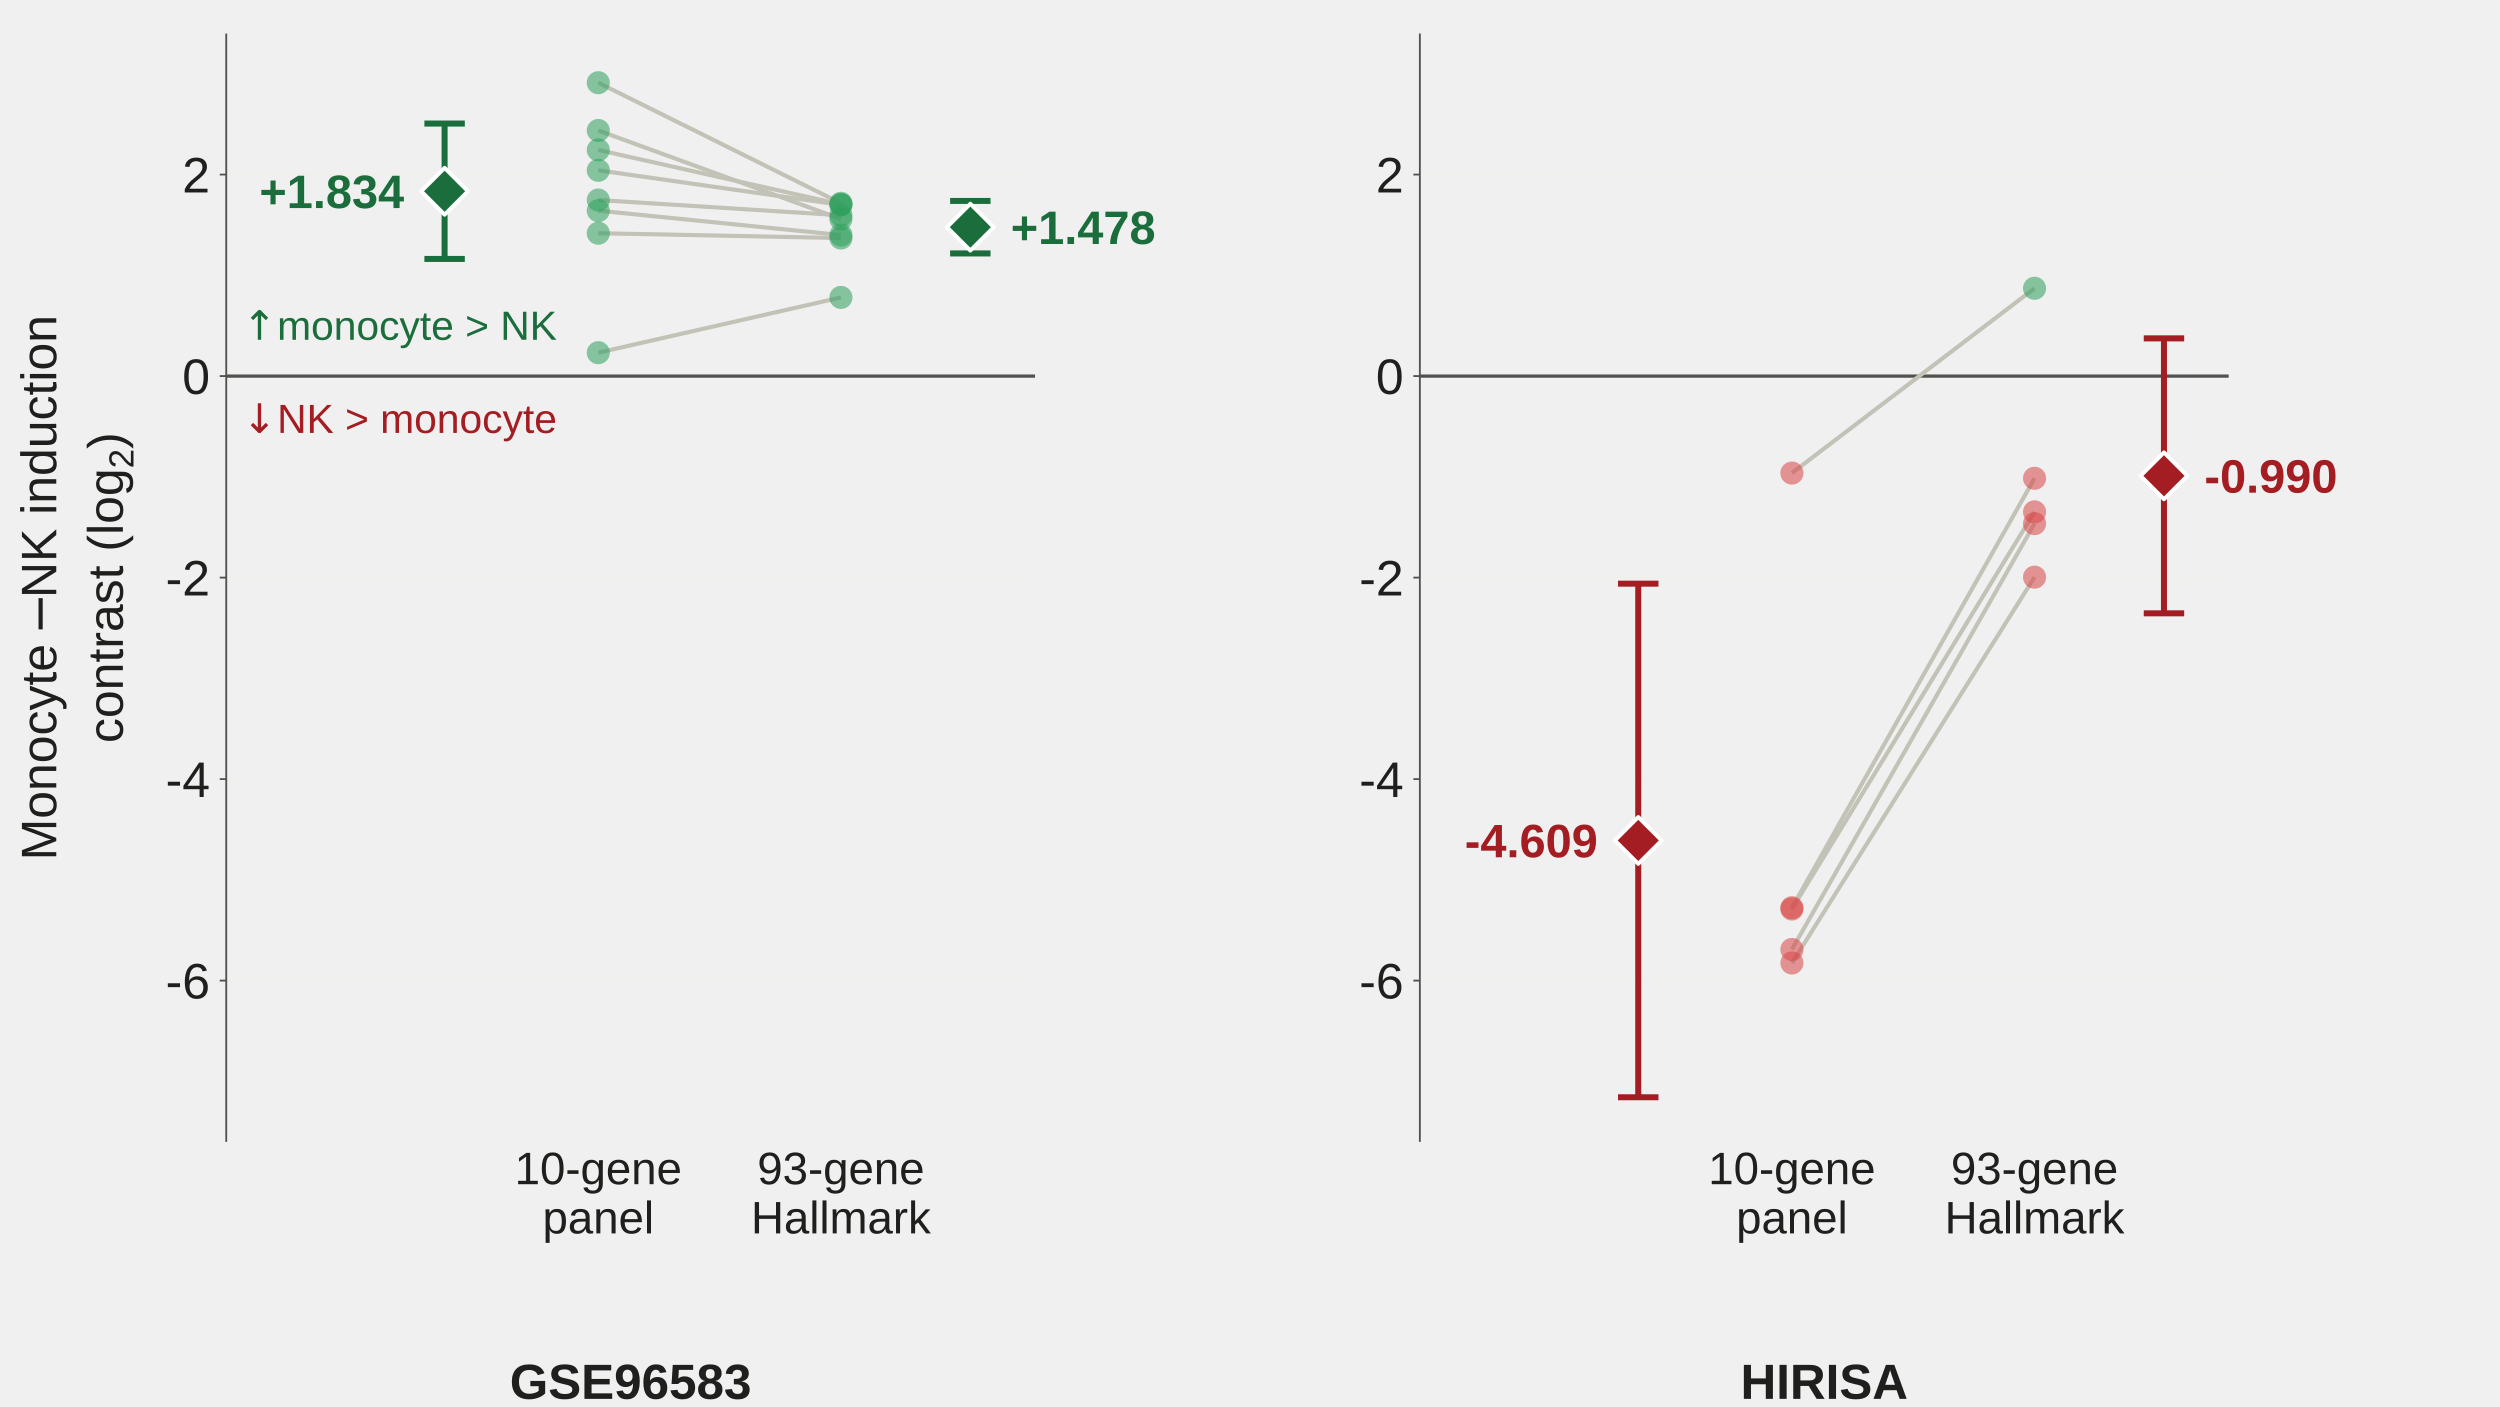
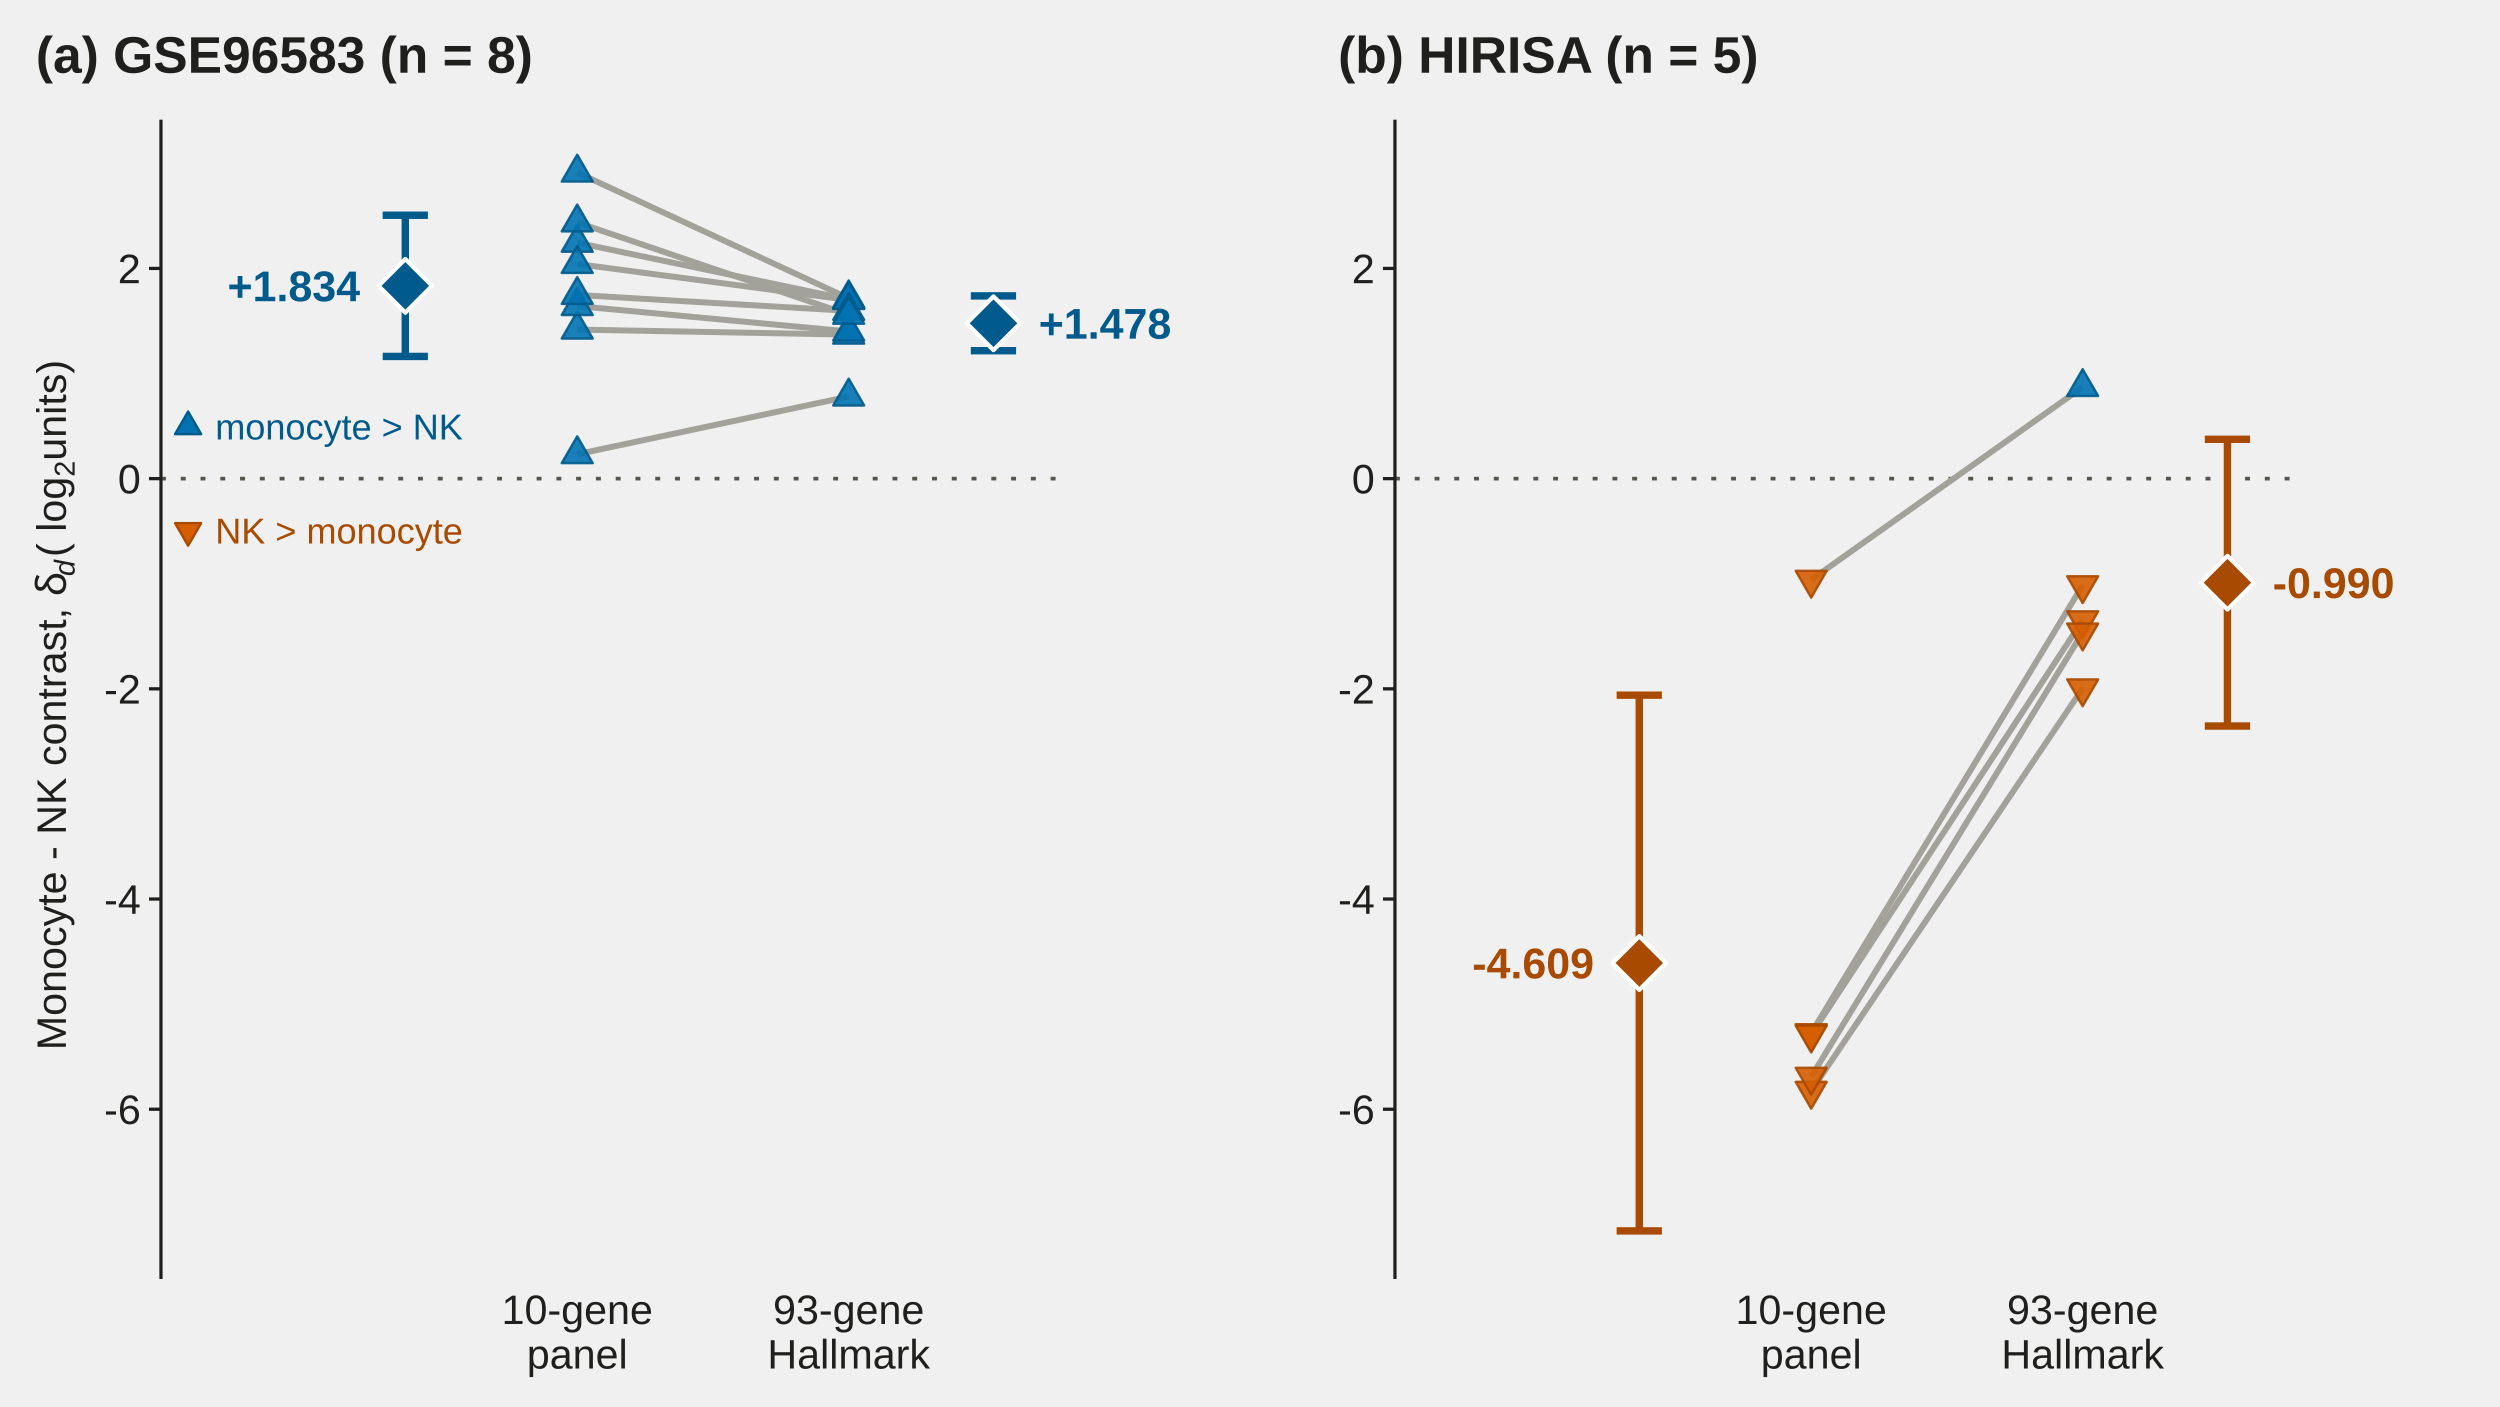
<svg xmlns="http://www.w3.org/2000/svg" width="1152.00pt" height="648.00pt" viewBox="0 0 1152.00 648.00">
  <g class="svglite">
    <defs>
      <style type="text/css">
    .svglite line, .svglite polyline, .svglite polygon, .svglite path, .svglite rect, .svglite circle {
      fill: none;
      stroke: #000000;
      stroke-linecap: round;
      stroke-linejoin: round;
      stroke-miterlimit: 10.00;
    }
    .svglite text {
      white-space: pre;
    }
    .svglite g.glyphgroup path {
      fill: inherit;
      stroke: none;
    }
  </style>
    </defs>
    <rect width="100%" height="100%" style="stroke: none; fill: none;" />
    <defs>
      <clipPath id="cpMC4wMHwxMTUyLjAwfDAuMDB8NjQ4LjAw">
        <rect x="0.00" y="0.00" width="1152.00" height="648.00" />
      </clipPath>
    </defs>
    <g clip-path="url(#cpMC4wMHwxMTUyLjAwfDAuMDB8NjQ4LjAw)">
-       <rect x="0" y="0.00" width="1152.00" height="648.00" style="stroke-width: 1.07; stroke: none;" />
+       <rect x="0.00" y="0.00" width="1152.00" height="648.00" style="stroke-width: 1.07; stroke: none;" />
    </g>
    <defs>
-       <clipPath id="cpNTk2LjQ5fDYyMi4zNnw1LjQ4fDY0Mi41Mg==">
-         <rect x="596.49" y="5.48" width="25.87" height="637.04" />
+       <clipPath id="cpNTc3LjkxfDYwNS41NXw1LjQ4fDY0Mi41Mg==">
+         <rect x="577.91" y="5.48" width="27.64" height="637.04" />
      </clipPath>
    </defs>
-     <g clip-path="url(#cpNTk2LjQ5fDYyMi4zNnw1LjQ4fDY0Mi41Mg==)">
-       <rect x="596.49" y="5.48" width="25.87" height="637.04" style="stroke-width: 1.07; stroke: none;" />
+     <g clip-path="url(#cpNTc3LjkxfDYwNS41NXw1LjQ4fDY0Mi41Mg==)">
+       <rect x="577.91" y="5.48" width="27.64" height="637.04" style="stroke-width: 1.07; stroke: none;" />
    </g>
    <g clip-path="url(#cpMC4wMHwxMTUyLjAwfDAuMDB8NjQ4LjAw)">
</g>
    <defs>
-       <clipPath id="cpMTA0LjI1fDEwMjYuOTd8MTUuNDR8NTI2LjE2">
-         <rect x="104.25" y="15.44" width="922.72" height="510.72" />
+       <clipPath id="cpNzQuMTh8MTA1OS43Nnw1NS44OHw1ODguNjI=">
+         <rect x="74.18" y="55.88" width="985.59" height="532.73" />
      </clipPath>
    </defs>
-     <g clip-path="url(#cpMTA0LjI1fDEwMjYuOTd8MTUuNDR8NTI2LjE2)">
+     <g clip-path="url(#cpNzQuMTh8MTA1OS43Nnw1NS44OHw1ODguNjI=)">
</g>
    <g clip-path="url(#cpMC4wMHwxMTUyLjAwfDAuMDB8NjQ4LjAw)">
</g>
    <defs>
-       <clipPath id="cpNS40OHw1OTYuNDl8NS40OHw2NDIuNTI=">
-         <rect x="5.48" y="5.48" width="591.02" height="637.04" />
+       <clipPath id="cpNS40OHw1NzcuOTF8NS40OHw2NDIuNTI=">
+         <rect x="5.48" y="5.48" width="572.43" height="637.04" />
      </clipPath>
    </defs>
-     <g clip-path="url(#cpNS40OHw1OTYuNDl8NS40OHw2NDIuNTI=)">
-       <rect x="5.48" y="5.48" width="591.02" height="637.04" style="stroke-width: 0.97; stroke: none;" />
+     <g clip-path="url(#cpNS40OHw1NzcuOTF8NS40OHw2NDIuNTI=)">
+       <rect x="5.48" y="5.48" width="572.43" height="637.04" style="stroke-width: 1.84; stroke: none;" />
    </g>
    <g clip-path="url(#cpMC4wMHwxMTUyLjAwfDAuMDB8NjQ4LjAw)">
</g>
    <defs>
-       <clipPath id="cpNjIyLjM2fDExNDYuNTJ8NS40OHw2NDIuNTI=">
-         <rect x="622.36" y="5.48" width="524.16" height="637.04" />
+       <clipPath id="cpNjA1LjU1fDExNDYuNTJ8NS40OHw2NDIuNTI=">
+         <rect x="605.55" y="5.48" width="540.97" height="637.04" />
      </clipPath>
    </defs>
-     <g clip-path="url(#cpNjIyLjM2fDExNDYuNTJ8NS40OHw2NDIuNTI=)">
-       <rect x="622.36" y="5.48" width="524.16" height="637.04" style="stroke-width: 0.97; stroke: none;" />
+     <g clip-path="url(#cpNjA1LjU1fDExNDYuNTJ8NS40OHw2NDIuNTI=)">
+       <rect x="605.55" y="5.48" width="540.97" height="637.04" style="stroke-width: 1.84; stroke: none;" />
    </g>
    <g clip-path="url(#cpMC4wMHwxMTUyLjAwfDAuMDB8NjQ4LjAw)">
-       <rect x="104.25" y="15.44" width="372.70" height="510.72" style="stroke-width: 0.97; stroke: none;" />
-       <polyline points="104.25,451.87 476.94,451.87 " style="stroke-width: 0.53; stroke: #EFEEE9; stroke-linecap: butt;" />
-       <polyline points="104.25,359.01 476.94,359.01 " style="stroke-width: 0.53; stroke: #EFEEE9; stroke-linecap: butt;" />
-       <polyline points="104.25,266.16 476.94,266.16 " style="stroke-width: 0.53; stroke: #EFEEE9; stroke-linecap: butt;" />
-       <polyline points="104.25,173.30 476.94,173.30 " style="stroke-width: 0.53; stroke: #EFEEE9; stroke-linecap: butt;" />
-       <polyline points="104.25,80.44 476.94,80.44 " style="stroke-width: 0.53; stroke: #EFEEE9; stroke-linecap: butt;" />
-       <line x1="104.25" y1="173.30" x2="476.94" y2="173.30" style="stroke-width: 1.49; stroke: #52514E; stroke-linecap: butt;" />
-       <polyline points="275.69,69.10 387.50,94.19 " style="stroke-width: 1.92; stroke: #C3C2B7; stroke-linecap: butt;" />
-       <polyline points="275.69,107.47 387.50,109.70 " style="stroke-width: 1.92; stroke: #C3C2B7; stroke-linecap: butt;" />
-       <polyline points="275.69,162.51 387.50,137.05 " style="stroke-width: 1.92; stroke: #C3C2B7; stroke-linecap: butt;" />
-       <polyline points="275.69,97.08 387.50,108.32 " style="stroke-width: 1.92; stroke: #C3C2B7; stroke-linecap: butt;" />
-       <polyline points="275.69,38.11 387.50,93.67 " style="stroke-width: 1.92; stroke: #C3C2B7; stroke-linecap: butt;" />
-       <polyline points="275.69,78.48 387.50,94.41 " style="stroke-width: 1.92; stroke: #C3C2B7; stroke-linecap: butt;" />
-       <polyline points="275.69,92.17 387.50,99.21 " style="stroke-width: 1.92; stroke: #C3C2B7; stroke-linecap: butt;" />
-       <polyline points="275.69,60.13 387.50,100.91 " style="stroke-width: 1.92; stroke: #C3C2B7; stroke-linecap: butt;" />
-       <circle cx="275.69" cy="69.10" r="5.33" style="stroke-width: 0.00; stroke: #2F9E5B; stroke-opacity: 0.55; fill: #2F9E5B; fill-opacity: 0.55;" />
-       <circle cx="275.69" cy="107.47" r="5.33" style="stroke-width: 0.00; stroke: #2F9E5B; stroke-opacity: 0.55; fill: #2F9E5B; fill-opacity: 0.55;" />
-       <circle cx="275.69" cy="162.51" r="5.33" style="stroke-width: 0.00; stroke: #2F9E5B; stroke-opacity: 0.55; fill: #2F9E5B; fill-opacity: 0.55;" />
-       <circle cx="275.69" cy="97.08" r="5.33" style="stroke-width: 0.00; stroke: #2F9E5B; stroke-opacity: 0.55; fill: #2F9E5B; fill-opacity: 0.55;" />
-       <circle cx="275.69" cy="38.11" r="5.33" style="stroke-width: 0.00; stroke: #2F9E5B; stroke-opacity: 0.55; fill: #2F9E5B; fill-opacity: 0.55;" />
-       <circle cx="275.69" cy="78.48" r="5.33" style="stroke-width: 0.00; stroke: #2F9E5B; stroke-opacity: 0.55; fill: #2F9E5B; fill-opacity: 0.55;" />
-       <circle cx="275.69" cy="92.17" r="5.33" style="stroke-width: 0.00; stroke: #2F9E5B; stroke-opacity: 0.55; fill: #2F9E5B; fill-opacity: 0.55;" />
-       <circle cx="275.69" cy="60.13" r="5.33" style="stroke-width: 0.00; stroke: #2F9E5B; stroke-opacity: 0.55; fill: #2F9E5B; fill-opacity: 0.55;" />
-       <circle cx="387.50" cy="94.19" r="5.33" style="stroke-width: 0.00; stroke: #2F9E5B; stroke-opacity: 0.55; fill: #2F9E5B; fill-opacity: 0.55;" />
-       <circle cx="387.50" cy="109.70" r="5.33" style="stroke-width: 0.00; stroke: #2F9E5B; stroke-opacity: 0.55; fill: #2F9E5B; fill-opacity: 0.55;" />
-       <circle cx="387.50" cy="137.05" r="5.33" style="stroke-width: 0.00; stroke: #2F9E5B; stroke-opacity: 0.55; fill: #2F9E5B; fill-opacity: 0.55;" />
-       <circle cx="387.50" cy="108.32" r="5.33" style="stroke-width: 0.00; stroke: #2F9E5B; stroke-opacity: 0.55; fill: #2F9E5B; fill-opacity: 0.55;" />
-       <circle cx="387.50" cy="93.67" r="5.33" style="stroke-width: 0.00; stroke: #2F9E5B; stroke-opacity: 0.55; fill: #2F9E5B; fill-opacity: 0.55;" />
-       <circle cx="387.50" cy="94.41" r="5.33" style="stroke-width: 0.00; stroke: #2F9E5B; stroke-opacity: 0.55; fill: #2F9E5B; fill-opacity: 0.55;" />
-       <circle cx="387.50" cy="99.21" r="5.33" style="stroke-width: 0.00; stroke: #2F9E5B; stroke-opacity: 0.55; fill: #2F9E5B; fill-opacity: 0.55;" />
-       <circle cx="387.50" cy="100.91" r="5.33" style="stroke-width: 0.00; stroke: #2F9E5B; stroke-opacity: 0.55; fill: #2F9E5B; fill-opacity: 0.55;" />
-       <polyline points="195.56,56.94 214.19,56.94 " style="stroke-width: 2.77; stroke: #1B6E3C; stroke-linecap: butt;" />
-       <polyline points="204.87,56.94 204.87,119.32 " style="stroke-width: 2.77; stroke: #1B6E3C; stroke-linecap: butt;" />
-       <polyline points="195.56,119.32 214.19,119.32 " style="stroke-width: 2.77; stroke: #1B6E3C; stroke-linecap: butt;" />
-       <polyline points="437.81,92.58 456.44,92.58 " style="stroke-width: 2.77; stroke: #1B6E3C; stroke-linecap: butt;" />
-       <polyline points="447.13,92.58 447.13,116.78 " style="stroke-width: 2.77; stroke: #1B6E3C; stroke-linecap: butt;" />
-       <polyline points="437.81,116.78 456.44,116.78 " style="stroke-width: 2.77; stroke: #1B6E3C; stroke-linecap: butt;" />
-       <polygon points="204.87,98.92 215.66,88.13 204.87,77.35 194.09,88.13 " style="stroke-width: 1.84; stroke: #FFFFFF; fill: #1B6E3C;" />
-       <polygon points="447.13,115.46 457.91,104.68 447.13,93.90 436.34,104.68 " style="stroke-width: 1.84; stroke: #FFFFFF; fill: #1B6E3C;" />
-       <text x="186.24" y="95.87" text-anchor="end" style="font-size: 21.62px; font-weight: bold;fill: #1B6E3C; font-family: &quot;Arial&quot;;" textLength="66.69px" lengthAdjust="spacingAndGlyphs">+1.834</text>
-       <text x="465.76" y="112.42" style="font-size: 21.62px; font-weight: bold;fill: #1B6E3C; font-family: &quot;Arial&quot;;" textLength="66.69px" lengthAdjust="spacingAndGlyphs">+1.478</text>
-       <text x="111.70" y="156.58" style="font-size: 18.78px;fill: #1B6E3C; font-family: &quot;Symbol&quot;;" textLength="11.31px" lengthAdjust="spacingAndGlyphs">↑</text>
-       <text x="123.02" y="156.58" style="font-size: 18.78px;fill: #1B6E3C; font-family: &quot;Symbol&quot;;" textLength="4.69px" lengthAdjust="spacingAndGlyphs"> </text>
-       <text x="127.71" y="156.58" style="font-size: 18.78px;fill: #1B6E3C; font-family: &quot;Arial&quot;;" textLength="128.83px" lengthAdjust="spacingAndGlyphs">monocyte &gt; NK</text>
-       <text x="111.70" y="199.50" style="font-size: 18.78px;fill: #A31D22; font-family: &quot;Symbol&quot;;" textLength="11.31px" lengthAdjust="spacingAndGlyphs">↓</text>
-       <text x="123.02" y="199.50" style="font-size: 18.78px;fill: #A31D22; font-family: &quot;Symbol&quot;;" textLength="4.69px" lengthAdjust="spacingAndGlyphs"> </text>
-       <text x="127.71" y="199.50" style="font-size: 18.78px;fill: #A31D22; font-family: &quot;Arial&quot;;" textLength="128.83px" lengthAdjust="spacingAndGlyphs">NK &gt; monocyte</text>
-       <text x="290.59" y="644.59" text-anchor="middle" style="font-size: 22.76px; font-weight: bold;fill: #1F1F1D; font-family: &quot;Arial&quot;;" textLength="111.33px" lengthAdjust="spacingAndGlyphs">GSE96583</text>
-       <polyline points="104.25,526.16 104.25,15.44 " style="stroke-width: 0.85; stroke: #52514E; stroke-linecap: butt;" />
-       <text x="96.77" y="460.10" text-anchor="end" style="font-size: 23.00px;fill: #1F1F1D; font-family: &quot;Arial&quot;;" textLength="20.45px" lengthAdjust="spacingAndGlyphs">-6</text>
-       <text x="96.77" y="367.25" text-anchor="end" style="font-size: 23.00px;fill: #1F1F1D; font-family: &quot;Arial&quot;;" textLength="20.45px" lengthAdjust="spacingAndGlyphs">-4</text>
-       <text x="96.77" y="274.39" text-anchor="end" style="font-size: 23.00px;fill: #1F1F1D; font-family: &quot;Arial&quot;;" textLength="20.45px" lengthAdjust="spacingAndGlyphs">-2</text>
-       <text x="96.77" y="181.53" text-anchor="end" style="font-size: 23.00px;fill: #1F1F1D; font-family: &quot;Arial&quot;;" textLength="12.80px" lengthAdjust="spacingAndGlyphs">0</text>
-       <text x="96.77" y="88.68" text-anchor="end" style="font-size: 23.00px;fill: #1F1F1D; font-family: &quot;Arial&quot;;" textLength="12.80px" lengthAdjust="spacingAndGlyphs">2</text>
-       <polyline points="101.26,451.87 104.25,451.87 " style="stroke-width: 0.85; stroke: #52514E; stroke-linecap: butt;" />
-       <polyline points="101.26,359.01 104.25,359.01 " style="stroke-width: 0.85; stroke: #52514E; stroke-linecap: butt;" />
-       <polyline points="101.26,266.16 104.25,266.16 " style="stroke-width: 0.85; stroke: #52514E; stroke-linecap: butt;" />
-       <polyline points="101.26,173.30 104.25,173.30 " style="stroke-width: 0.85; stroke: #52514E; stroke-linecap: butt;" />
-       <polyline points="101.26,80.44 104.25,80.44 " style="stroke-width: 0.85; stroke: #52514E; stroke-linecap: butt;" />
-       <text x="275.69" y="545.68" text-anchor="middle" style="font-size: 21.00px;fill: #1F1F1D; font-family: &quot;Arial&quot;;" textLength="77.03px" lengthAdjust="spacingAndGlyphs">10-gene</text>
-       <text x="275.69" y="568.36" text-anchor="middle" style="font-size: 21.00px;fill: #1F1F1D; font-family: &quot;Arial&quot;;" textLength="51.36px" lengthAdjust="spacingAndGlyphs">panel</text>
-       <text x="387.50" y="545.68" text-anchor="middle" style="font-size: 21.00px;fill: #1F1F1D; font-family: &quot;Arial&quot;;" textLength="77.03px" lengthAdjust="spacingAndGlyphs">93-gene</text>
-       <text x="387.50" y="568.36" text-anchor="middle" style="font-size: 21.00px;fill: #1F1F1D; font-family: &quot;Arial&quot;;" textLength="82.86px" lengthAdjust="spacingAndGlyphs">Hallmark</text>
-       <text transform="translate(25.93,396.45) rotate(-90)" style="font-size: 23.00px;fill: #1F1F1D; font-family: &quot;Arial&quot;;" textLength="99.73px" lengthAdjust="spacingAndGlyphs">Monocyte</text>
-       <text transform="translate(25.93,292.46) rotate(-90)" style="font-size: 23.00px;fill: #1F1F1D; font-family: &quot;Symbol&quot;;" textLength="12.62px" lengthAdjust="spacingAndGlyphs">−</text>
-       <text transform="translate(25.93,275.58) rotate(-90)" style="font-size: 23.00px;fill: #1F1F1D; font-family: &quot;Arial&quot;;" textLength="130.44px" lengthAdjust="spacingAndGlyphs">NK induction</text>
-       <text transform="translate(56.62,342.39) rotate(-90)" style="font-size: 23.00px;fill: #1F1F1D; font-family: &quot;Arial&quot;;" textLength="95.88px" lengthAdjust="spacingAndGlyphs">contrast (</text>
-       <text transform="translate(56.62,246.51) rotate(-90)" style="font-size: 23.00px;fill: #1F1F1D; font-family: &quot;Arial&quot;;" textLength="5.11px" lengthAdjust="spacingAndGlyphs">l</text>
-       <text transform="translate(56.62,241.40) rotate(-90)" style="font-size: 23.00px;fill: #1F1F1D; font-family: &quot;Arial&quot;;" textLength="12.80px" lengthAdjust="spacingAndGlyphs">o</text>
-       <text transform="translate(56.62,228.61) rotate(-90)" style="font-size: 23.00px;fill: #1F1F1D; font-family: &quot;Arial&quot;;" textLength="12.80px" lengthAdjust="spacingAndGlyphs">g</text>
-       <text transform="translate(61.51,215.82) rotate(-90)" style="font-size: 16.10px;fill: #1F1F1D; font-family: &quot;Arial&quot;;" textLength="8.95px" lengthAdjust="spacingAndGlyphs">2</text>
-       <text transform="translate(56.62,206.87) rotate(-90)" style="font-size: 23.00px;fill: #1F1F1D; font-family: &quot;Arial&quot;;" textLength="7.66px" lengthAdjust="spacingAndGlyphs">)</text>
+       <rect x="74.18" y="55.88" width="416.98" height="532.73" style="stroke-width: 1.84; stroke: none;" />
+       <line x1="74.18" y1="220.55" x2="491.15" y2="220.55" style="stroke-width: 1.71; stroke: #55544F; stroke-dasharray: 2.28,6.83; stroke-linecap: butt;" />
+       <polyline points="265.99,111.86 391.08,138.03 " style="stroke-width: 2.77; stroke: #A3A29A; stroke-linecap: butt;" />
+       <polyline points="265.99,151.88 391.08,154.20 " style="stroke-width: 2.77; stroke: #A3A29A; stroke-linecap: butt;" />
+       <polyline points="265.99,209.30 391.08,182.73 " style="stroke-width: 2.77; stroke: #A3A29A; stroke-linecap: butt;" />
+       <polyline points="265.99,141.04 391.08,152.76 " style="stroke-width: 2.77; stroke: #A3A29A; stroke-linecap: butt;" />
+       <polyline points="265.99,79.53 391.08,137.49 " style="stroke-width: 2.77; stroke: #A3A29A; stroke-linecap: butt;" />
+       <polyline points="265.99,121.64 391.08,138.26 " style="stroke-width: 2.77; stroke: #A3A29A; stroke-linecap: butt;" />
+       <polyline points="265.99,135.92 391.08,143.26 " style="stroke-width: 2.77; stroke: #A3A29A; stroke-linecap: butt;" />
+       <polyline points="265.99,102.50 391.08,145.03 " style="stroke-width: 2.77; stroke: #A3A29A; stroke-linecap: butt;" />
+       <polygon points="265.99,103.62 273.12,115.98 258.85,115.98 " style="stroke-width: 1.13; stroke: #005A8C; stroke-opacity: 0.90; fill: #0072B2; fill-opacity: 0.90;" />
+       <polygon points="265.99,143.64 273.12,156.00 258.85,156.00 " style="stroke-width: 1.13; stroke: #005A8C; stroke-opacity: 0.90; fill: #0072B2; fill-opacity: 0.90;" />
+       <polygon points="265.99,201.06 273.12,213.41 258.85,213.41 " style="stroke-width: 1.13; stroke: #005A8C; stroke-opacity: 0.90; fill: #0072B2; fill-opacity: 0.90;" />
+       <polygon points="265.99,132.80 273.12,145.16 258.85,145.16 " style="stroke-width: 1.13; stroke: #005A8C; stroke-opacity: 0.90; fill: #0072B2; fill-opacity: 0.90;" />
+       <polygon points="265.99,71.29 273.12,83.65 258.85,83.65 " style="stroke-width: 1.13; stroke: #005A8C; stroke-opacity: 0.90; fill: #0072B2; fill-opacity: 0.90;" />
+       <polygon points="265.99,113.40 273.12,125.76 258.85,125.76 " style="stroke-width: 1.13; stroke: #005A8C; stroke-opacity: 0.90; fill: #0072B2; fill-opacity: 0.90;" />
+       <polygon points="265.99,127.68 273.12,140.04 258.85,140.04 " style="stroke-width: 1.13; stroke: #005A8C; stroke-opacity: 0.90; fill: #0072B2; fill-opacity: 0.90;" />
+       <polygon points="265.99,94.26 273.12,106.62 258.85,106.62 " style="stroke-width: 1.13; stroke: #005A8C; stroke-opacity: 0.90; fill: #0072B2; fill-opacity: 0.90;" />
+       <polygon points="391.08,129.79 398.21,142.15 383.94,142.15 " style="stroke-width: 1.13; stroke: #005A8C; stroke-opacity: 0.90; fill: #0072B2; fill-opacity: 0.90;" />
+       <polygon points="391.08,145.96 398.21,158.32 383.94,158.32 " style="stroke-width: 1.13; stroke: #005A8C; stroke-opacity: 0.90; fill: #0072B2; fill-opacity: 0.90;" />
+       <polygon points="391.08,174.49 398.21,186.85 383.94,186.85 " style="stroke-width: 1.13; stroke: #005A8C; stroke-opacity: 0.90; fill: #0072B2; fill-opacity: 0.90;" />
+       <polygon points="391.08,144.53 398.21,156.88 383.94,156.88 " style="stroke-width: 1.13; stroke: #005A8C; stroke-opacity: 0.90; fill: #0072B2; fill-opacity: 0.90;" />
+       <polygon points="391.08,129.25 398.21,141.61 383.94,141.61 " style="stroke-width: 1.13; stroke: #005A8C; stroke-opacity: 0.90; fill: #0072B2; fill-opacity: 0.90;" />
+       <polygon points="391.08,130.02 398.21,142.38 383.94,142.38 " style="stroke-width: 1.13; stroke: #005A8C; stroke-opacity: 0.90; fill: #0072B2; fill-opacity: 0.90;" />
+       <polygon points="391.08,135.02 398.21,147.38 383.94,147.38 " style="stroke-width: 1.13; stroke: #005A8C; stroke-opacity: 0.90; fill: #0072B2; fill-opacity: 0.90;" />
+       <polygon points="391.08,136.80 398.21,149.15 383.94,149.15 " style="stroke-width: 1.13; stroke: #005A8C; stroke-opacity: 0.90; fill: #0072B2; fill-opacity: 0.90;" />
+       <polyline points="176.34,99.17 197.18,99.17 " style="stroke-width: 3.41; stroke: #005A8C; stroke-linecap: butt;" />
+       <polyline points="186.76,99.17 186.76,164.24 " style="stroke-width: 3.41; stroke: #005A8C; stroke-linecap: butt;" />
+       <polyline points="176.34,164.24 197.18,164.24 " style="stroke-width: 3.41; stroke: #005A8C; stroke-linecap: butt;" />
+       <polyline points="447.37,136.35 468.22,136.35 " style="stroke-width: 3.41; stroke: #005A8C; stroke-linecap: butt;" />
+       <polyline points="457.79,136.35 457.79,161.59 " style="stroke-width: 3.41; stroke: #005A8C; stroke-linecap: butt;" />
+       <polyline points="447.37,161.59 468.22,161.59 " style="stroke-width: 3.41; stroke: #005A8C; stroke-linecap: butt;" />
+       <polygon points="186.76,144.07 199.12,131.71 186.76,119.35 174.40,131.71 " style="stroke-width: 1.98; stroke: #FFFFFF; fill: #005A8C;" />
+       <polygon points="457.79,161.33 470.15,148.97 457.79,136.61 445.43,148.97 " style="stroke-width: 1.98; stroke: #FFFFFF; fill: #005A8C;" />
+       <text x="165.91" y="138.79" text-anchor="end" style="font-size: 19.79px; font-weight: bold;fill: #005A8C; font-family: &quot;Arial&quot;;" textLength="61.05px" lengthAdjust="spacingAndGlyphs">+1.834</text>
+       <text x="478.64" y="156.05" style="font-size: 19.79px; font-weight: bold;fill: #005A8C; font-family: &quot;Arial&quot;;" textLength="61.05px" lengthAdjust="spacingAndGlyphs">+1.478</text>
+       <polygon points="86.69,189.65 92.68,200.04 80.69,200.04 " style="stroke-width: 1.13; stroke: #005A8C; fill: #0072B2;" />
+       <polygon points="86.69,251.44 92.68,241.06 80.69,241.06 " style="stroke-width: 1.13; stroke: #A84A00; fill: #D55E00;" />
+       <text x="99.19" y="202.52" style="font-size: 16.62px;fill: #005A8C; font-family: &quot;Arial&quot;;" textLength="114.14px" lengthAdjust="spacingAndGlyphs">monocyte &gt; NK</text>
+       <text x="99.19" y="250.47" style="font-size: 16.62px;fill: #A84A00; font-family: &quot;Arial&quot;;" textLength="114.14px" lengthAdjust="spacingAndGlyphs">NK &gt; monocyte</text>
+       <polyline points="74.18,588.62 74.18,55.88 " style="stroke-width: 1.49; stroke: #1F1F1D; stroke-linecap: square;" />
+       <text x="64.87" y="517.93" text-anchor="end" style="font-size: 19.00px;fill: #1F1F1D; font-family: &quot;Arial&quot;;" textLength="16.89px" lengthAdjust="spacingAndGlyphs">-6</text>
+       <text x="64.87" y="421.07" text-anchor="end" style="font-size: 19.00px;fill: #1F1F1D; font-family: &quot;Arial&quot;;" textLength="16.89px" lengthAdjust="spacingAndGlyphs">-4</text>
+       <text x="64.87" y="324.21" text-anchor="end" style="font-size: 19.00px;fill: #1F1F1D; font-family: &quot;Arial&quot;;" textLength="16.89px" lengthAdjust="spacingAndGlyphs">-2</text>
+       <text x="64.87" y="227.35" text-anchor="end" style="font-size: 19.00px;fill: #1F1F1D; font-family: &quot;Arial&quot;;" textLength="10.56px" lengthAdjust="spacingAndGlyphs">0</text>
+       <text x="64.87" y="130.49" text-anchor="end" style="font-size: 19.00px;fill: #1F1F1D; font-family: &quot;Arial&quot;;" textLength="10.56px" lengthAdjust="spacingAndGlyphs">2</text>
+       <polyline points="68.66,511.13 74.18,511.13 " style="stroke-width: 1.49; stroke: #1F1F1D; stroke-linecap: butt;" />
+       <polyline points="68.66,414.27 74.18,414.27 " style="stroke-width: 1.49; stroke: #1F1F1D; stroke-linecap: butt;" />
+       <polyline points="68.66,317.41 74.18,317.41 " style="stroke-width: 1.49; stroke: #1F1F1D; stroke-linecap: butt;" />
+       <polyline points="68.66,220.55 74.18,220.55 " style="stroke-width: 1.49; stroke: #1F1F1D; stroke-linecap: butt;" />
+       <polyline points="68.66,123.69 74.18,123.69 " style="stroke-width: 1.49; stroke: #1F1F1D; stroke-linecap: butt;" />
+       <text x="265.99" y="610.11" text-anchor="middle" style="font-size: 19.00px;fill: #1F1F1D; font-family: &quot;Arial&quot;;" textLength="69.70px" lengthAdjust="spacingAndGlyphs">10-gene</text>
+       <text x="265.99" y="630.63" text-anchor="middle" style="font-size: 19.00px;fill: #1F1F1D; font-family: &quot;Arial&quot;;" textLength="46.47px" lengthAdjust="spacingAndGlyphs">panel</text>
+       <text x="391.08" y="610.11" text-anchor="middle" style="font-size: 19.00px;fill: #1F1F1D; font-family: &quot;Arial&quot;;" textLength="69.70px" lengthAdjust="spacingAndGlyphs">93-gene</text>
+       <text x="391.08" y="630.63" text-anchor="middle" style="font-size: 19.00px;fill: #1F1F1D; font-family: &quot;Arial&quot;;" textLength="74.94px" lengthAdjust="spacingAndGlyphs">Hallmark</text>
+       <text transform="translate(30.36,483.93) rotate(-90)" style="font-size: 19.00px;fill: #1F1F1D; font-family: &quot;Arial&quot;;" textLength="209.06px" lengthAdjust="spacingAndGlyphs">Monocyte - NK contrast, </text>
+       <text transform="translate(30.36,274.87) rotate(-90)" style="font-size: 19.00px;fill: #1F1F1D; font-family: &quot;Symbol&quot;;" textLength="9.39px" lengthAdjust="spacingAndGlyphs">δ</text>
+       <text transform="translate(34.36,265.48) rotate(-90)" style="font-size: 13.30px; font-style: italic;fill: #1F1F1D; font-family: &quot;Arial&quot;;" textLength="7.39px" lengthAdjust="spacingAndGlyphs">d</text>
+       <text transform="translate(30.36,256.66) rotate(-90)" style="font-size: 19.00px;fill: #1F1F1D; font-family: &quot;Arial&quot;;" textLength="11.61px" lengthAdjust="spacingAndGlyphs"> (</text>
+       <text transform="translate(30.36,245.05) rotate(-90)" style="font-size: 19.00px;fill: #1F1F1D; font-family: &quot;Arial&quot;;" textLength="4.22px" lengthAdjust="spacingAndGlyphs">l</text>
+       <text transform="translate(30.36,240.83) rotate(-90)" style="font-size: 19.00px;fill: #1F1F1D; font-family: &quot;Arial&quot;;" textLength="10.56px" lengthAdjust="spacingAndGlyphs">o</text>
+       <text transform="translate(30.36,230.26) rotate(-90)" style="font-size: 19.00px;fill: #1F1F1D; font-family: &quot;Arial&quot;;" textLength="10.56px" lengthAdjust="spacingAndGlyphs">g</text>
+       <text transform="translate(34.40,219.69) rotate(-90)" style="font-size: 13.30px;fill: #1F1F1D; font-family: &quot;Arial&quot;;" textLength="7.39px" lengthAdjust="spacingAndGlyphs">2</text>
+       <text transform="translate(30.36,212.30) rotate(-90)" style="font-size: 19.00px;fill: #1F1F1D; font-family: &quot;Arial&quot;;" textLength="51.73px" lengthAdjust="spacingAndGlyphs"> units)</text>
+       <text x="16.52" y="33.53" style="font-size: 23.75px; font-weight: bold;fill: #1F1F1D; font-family: &quot;Arial&quot;;" textLength="228.95px" lengthAdjust="spacingAndGlyphs">(a) GSE96583 (n = 8)</text>
    </g>
    <defs>
-       <clipPath id="cpNjAxLjk3fDYxNi44OHwxNS40NHw1MjYuMTY=">
-         <rect x="601.97" y="15.44" width="14.91" height="510.72" />
+       <clipPath id="cpNTgzLjM5fDYwMC4wN3w1NS44OHw1ODguNjI=">
+         <rect x="583.39" y="55.88" width="16.68" height="532.73" />
      </clipPath>
    </defs>
-     <g clip-path="url(#cpNjAxLjk3fDYxNi44OHwxNS40NHw1MjYuMTY=)">
+     <g clip-path="url(#cpNTgzLjM5fDYwMC4wN3w1NS44OHw1ODguNjI=)">
</g>
    <g clip-path="url(#cpMC4wMHwxMTUyLjAwfDAuMDB8NjQ4LjAw)">
-       <rect x="654.27" y="15.44" width="372.70" height="510.72" style="stroke-width: 0.97; stroke: none;" />
-       <polyline points="654.27,451.87 1026.97,451.87 " style="stroke-width: 0.53; stroke: #EFEEE9; stroke-linecap: butt;" />
-       <polyline points="654.27,359.01 1026.97,359.01 " style="stroke-width: 0.53; stroke: #EFEEE9; stroke-linecap: butt;" />
-       <polyline points="654.27,266.16 1026.97,266.16 " style="stroke-width: 0.53; stroke: #EFEEE9; stroke-linecap: butt;" />
-       <polyline points="654.27,173.30 1026.97,173.30 " style="stroke-width: 0.53; stroke: #EFEEE9; stroke-linecap: butt;" />
-       <polyline points="654.27,80.44 1026.97,80.44 " style="stroke-width: 0.53; stroke: #EFEEE9; stroke-linecap: butt;" />
-       <line x1="654.27" y1="173.30" x2="1026.97" y2="173.30" style="stroke-width: 1.49; stroke: #52514E; stroke-linecap: butt;" />
-       <polyline points="825.71,418.26 937.52,220.39 " style="stroke-width: 1.92; stroke: #C3C2B7; stroke-linecap: butt;" />
-       <polyline points="825.71,217.99 937.52,132.84 " style="stroke-width: 1.92; stroke: #C3C2B7; stroke-linecap: butt;" />
-       <polyline points="825.71,418.89 937.52,235.88 " style="stroke-width: 1.92; stroke: #C3C2B7; stroke-linecap: butt;" />
-       <polyline points="825.71,443.74 937.52,265.95 " style="stroke-width: 1.92; stroke: #C3C2B7; stroke-linecap: butt;" />
-       <polyline points="825.71,437.52 937.52,241.29 " style="stroke-width: 1.92; stroke: #C3C2B7; stroke-linecap: butt;" />
-       <circle cx="825.71" cy="418.26" r="5.33" style="stroke-width: 0.00; stroke: #D64545; stroke-opacity: 0.55; fill: #D64545; fill-opacity: 0.55;" />
-       <circle cx="825.71" cy="217.99" r="5.33" style="stroke-width: 0.00; stroke: #D64545; stroke-opacity: 0.55; fill: #D64545; fill-opacity: 0.55;" />
-       <circle cx="825.71" cy="418.89" r="5.33" style="stroke-width: 0.00; stroke: #D64545; stroke-opacity: 0.55; fill: #D64545; fill-opacity: 0.55;" />
-       <circle cx="825.71" cy="443.74" r="5.33" style="stroke-width: 0.00; stroke: #D64545; stroke-opacity: 0.55; fill: #D64545; fill-opacity: 0.55;" />
-       <circle cx="825.71" cy="437.52" r="5.33" style="stroke-width: 0.00; stroke: #D64545; stroke-opacity: 0.55; fill: #D64545; fill-opacity: 0.55;" />
-       <circle cx="937.52" cy="220.39" r="5.33" style="stroke-width: 0.00; stroke: #D64545; stroke-opacity: 0.55; fill: #D64545; fill-opacity: 0.55;" />
-       <circle cx="937.52" cy="132.84" r="5.33" style="stroke-width: 0.00; stroke: #2F9E5B; stroke-opacity: 0.55; fill: #2F9E5B; fill-opacity: 0.55;" />
-       <circle cx="937.52" cy="235.88" r="5.33" style="stroke-width: 0.00; stroke: #D64545; stroke-opacity: 0.55; fill: #D64545; fill-opacity: 0.55;" />
-       <circle cx="937.52" cy="265.95" r="5.33" style="stroke-width: 0.00; stroke: #D64545; stroke-opacity: 0.55; fill: #D64545; fill-opacity: 0.55;" />
-       <circle cx="937.52" cy="241.29" r="5.33" style="stroke-width: 0.00; stroke: #D64545; stroke-opacity: 0.55; fill: #D64545; fill-opacity: 0.55;" />
-       <polyline points="745.58,268.95 764.22,268.95 " style="stroke-width: 2.77; stroke: #A31D22; stroke-linecap: butt;" />
-       <polyline points="754.90,268.95 754.90,505.61 " style="stroke-width: 2.77; stroke: #A31D22; stroke-linecap: butt;" />
-       <polyline points="745.58,505.61 764.22,505.61 " style="stroke-width: 2.77; stroke: #A31D22; stroke-linecap: butt;" />
-       <polyline points="987.84,155.92 1006.47,155.92 " style="stroke-width: 2.77; stroke: #A31D22; stroke-linecap: butt;" />
-       <polyline points="997.15,155.92 997.15,282.61 " style="stroke-width: 2.77; stroke: #A31D22; stroke-linecap: butt;" />
-       <polyline points="987.84,282.61 1006.47,282.61 " style="stroke-width: 2.77; stroke: #A31D22; stroke-linecap: butt;" />
-       <polygon points="754.90,398.06 765.68,387.28 754.90,376.50 744.12,387.28 " style="stroke-width: 1.84; stroke: #FFFFFF; fill: #A31D22;" />
-       <polygon points="997.15,230.05 1007.94,219.27 997.15,208.49 986.37,219.27 " style="stroke-width: 1.84; stroke: #FFFFFF; fill: #A31D22;" />
-       <text x="736.27" y="395.02" text-anchor="end" style="font-size: 21.62px; font-weight: bold;fill: #A31D22; font-family: &quot;Arial&quot;;" textLength="61.27px" lengthAdjust="spacingAndGlyphs">-4.609</text>
-       <text x="1015.79" y="227.01" style="font-size: 21.62px; font-weight: bold;fill: #A31D22; font-family: &quot;Arial&quot;;" textLength="61.27px" lengthAdjust="spacingAndGlyphs">-0.990</text>
-       <text x="840.62" y="644.59" text-anchor="middle" style="font-size: 22.76px; font-weight: bold;fill: #1F1F1D; font-family: &quot;Arial&quot;;" textLength="77.09px" lengthAdjust="spacingAndGlyphs">HIRISA</text>
-       <polyline points="654.27,526.16 654.27,15.44 " style="stroke-width: 0.85; stroke: #52514E; stroke-linecap: butt;" />
-       <text x="646.80" y="460.10" text-anchor="end" style="font-size: 23.00px;fill: #1F1F1D; font-family: &quot;Arial&quot;;" textLength="20.45px" lengthAdjust="spacingAndGlyphs">-6</text>
-       <text x="646.80" y="367.25" text-anchor="end" style="font-size: 23.00px;fill: #1F1F1D; font-family: &quot;Arial&quot;;" textLength="20.45px" lengthAdjust="spacingAndGlyphs">-4</text>
-       <text x="646.80" y="274.39" text-anchor="end" style="font-size: 23.00px;fill: #1F1F1D; font-family: &quot;Arial&quot;;" textLength="20.45px" lengthAdjust="spacingAndGlyphs">-2</text>
-       <text x="646.80" y="181.53" text-anchor="end" style="font-size: 23.00px;fill: #1F1F1D; font-family: &quot;Arial&quot;;" textLength="12.80px" lengthAdjust="spacingAndGlyphs">0</text>
-       <text x="646.80" y="88.68" text-anchor="end" style="font-size: 23.00px;fill: #1F1F1D; font-family: &quot;Arial&quot;;" textLength="12.80px" lengthAdjust="spacingAndGlyphs">2</text>
-       <polyline points="651.28,451.87 654.27,451.87 " style="stroke-width: 0.85; stroke: #52514E; stroke-linecap: butt;" />
-       <polyline points="651.28,359.01 654.27,359.01 " style="stroke-width: 0.85; stroke: #52514E; stroke-linecap: butt;" />
-       <polyline points="651.28,266.16 654.27,266.16 " style="stroke-width: 0.85; stroke: #52514E; stroke-linecap: butt;" />
-       <polyline points="651.28,173.30 654.27,173.30 " style="stroke-width: 0.85; stroke: #52514E; stroke-linecap: butt;" />
-       <polyline points="651.28,80.44 654.27,80.44 " style="stroke-width: 0.85; stroke: #52514E; stroke-linecap: butt;" />
-       <text x="825.71" y="545.68" text-anchor="middle" style="font-size: 21.00px;fill: #1F1F1D; font-family: &quot;Arial&quot;;" textLength="77.03px" lengthAdjust="spacingAndGlyphs">10-gene</text>
-       <text x="825.71" y="568.36" text-anchor="middle" style="font-size: 21.00px;fill: #1F1F1D; font-family: &quot;Arial&quot;;" textLength="51.36px" lengthAdjust="spacingAndGlyphs">panel</text>
-       <text x="937.52" y="545.68" text-anchor="middle" style="font-size: 21.00px;fill: #1F1F1D; font-family: &quot;Arial&quot;;" textLength="77.03px" lengthAdjust="spacingAndGlyphs">93-gene</text>
-       <text x="937.52" y="568.36" text-anchor="middle" style="font-size: 21.00px;fill: #1F1F1D; font-family: &quot;Arial&quot;;" textLength="82.86px" lengthAdjust="spacingAndGlyphs">Hallmark</text>
+       <rect x="642.79" y="55.88" width="416.98" height="532.73" style="stroke-width: 1.84; stroke: none;" />
+       <line x1="642.79" y1="220.55" x2="1059.76" y2="220.55" style="stroke-width: 1.71; stroke: #55544F; stroke-dasharray: 2.28,6.83; stroke-linecap: butt;" />
+       <polyline points="834.60,476.07 959.69,269.67 " style="stroke-width: 2.77; stroke: #A3A29A; stroke-linecap: butt;" />
+       <polyline points="834.60,267.16 959.69,178.34 " style="stroke-width: 2.77; stroke: #A3A29A; stroke-linecap: butt;" />
+       <polyline points="834.60,476.73 959.69,285.82 " style="stroke-width: 2.77; stroke: #A3A29A; stroke-linecap: butt;" />
+       <polyline points="834.60,502.64 959.69,317.19 " style="stroke-width: 2.77; stroke: #A3A29A; stroke-linecap: butt;" />
+       <polyline points="834.60,496.16 959.69,291.46 " style="stroke-width: 2.77; stroke: #A3A29A; stroke-linecap: butt;" />
+       <polygon points="834.60,484.30 841.73,471.95 827.46,471.95 " style="stroke-width: 1.13; stroke: #A84A00; stroke-opacity: 0.90; fill: #D55E00; fill-opacity: 0.90;" />
+       <polygon points="834.60,275.40 841.73,263.04 827.46,263.04 " style="stroke-width: 1.13; stroke: #A84A00; stroke-opacity: 0.90; fill: #D55E00; fill-opacity: 0.90;" />
+       <polygon points="834.60,484.96 841.73,472.61 827.46,472.61 " style="stroke-width: 1.13; stroke: #A84A00; stroke-opacity: 0.90; fill: #D55E00; fill-opacity: 0.90;" />
+       <polygon points="834.60,510.88 841.73,498.52 827.46,498.52 " style="stroke-width: 1.13; stroke: #A84A00; stroke-opacity: 0.90; fill: #D55E00; fill-opacity: 0.90;" />
+       <polygon points="834.60,504.40 841.73,492.04 827.46,492.04 " style="stroke-width: 1.13; stroke: #A84A00; stroke-opacity: 0.90; fill: #D55E00; fill-opacity: 0.90;" />
+       <polygon points="959.69,277.90 966.82,265.55 952.55,265.55 " style="stroke-width: 1.13; stroke: #A84A00; stroke-opacity: 0.90; fill: #D55E00; fill-opacity: 0.90;" />
+       <polygon points="959.69,170.11 966.82,182.46 952.55,182.46 " style="stroke-width: 1.13; stroke: #005A8C; stroke-opacity: 0.90; fill: #0072B2; fill-opacity: 0.90;" />
+       <polygon points="959.69,294.06 966.82,281.70 952.55,281.70 " style="stroke-width: 1.13; stroke: #A84A00; stroke-opacity: 0.90; fill: #D55E00; fill-opacity: 0.90;" />
+       <polygon points="959.69,325.43 966.82,313.07 952.55,313.07 " style="stroke-width: 1.13; stroke: #A84A00; stroke-opacity: 0.90; fill: #D55E00; fill-opacity: 0.90;" />
+       <polygon points="959.69,299.70 966.82,287.35 952.55,287.35 " style="stroke-width: 1.13; stroke: #A84A00; stroke-opacity: 0.90; fill: #D55E00; fill-opacity: 0.90;" />
+       <polyline points="744.95,320.32 765.79,320.32 " style="stroke-width: 3.41; stroke: #A84A00; stroke-linecap: butt;" />
+       <polyline points="755.37,320.32 755.37,567.19 " style="stroke-width: 3.41; stroke: #A84A00; stroke-linecap: butt;" />
+       <polyline points="744.95,567.19 765.79,567.19 " style="stroke-width: 3.41; stroke: #A84A00; stroke-linecap: butt;" />
+       <polyline points="1015.98,202.42 1036.83,202.42 " style="stroke-width: 3.41; stroke: #A84A00; stroke-linecap: butt;" />
+       <polyline points="1026.40,202.42 1026.40,334.57 " style="stroke-width: 3.41; stroke: #A84A00; stroke-linecap: butt;" />
+       <polyline points="1015.98,334.57 1036.83,334.57 " style="stroke-width: 3.41; stroke: #A84A00; stroke-linecap: butt;" />
+       <polygon points="755.37,456.11 767.73,443.75 755.37,431.39 743.01,443.75 " style="stroke-width: 1.98; stroke: #FFFFFF; fill: #A84A00;" />
+       <polygon points="1026.40,280.86 1038.76,268.50 1026.40,256.14 1014.05,268.50 " style="stroke-width: 1.98; stroke: #FFFFFF; fill: #A84A00;" />
+       <text x="734.52" y="450.83" text-anchor="end" style="font-size: 19.79px; font-weight: bold;fill: #A84A00; font-family: &quot;Arial&quot;;" textLength="56.09px" lengthAdjust="spacingAndGlyphs">-4.609</text>
+       <text x="1047.25" y="275.58" style="font-size: 19.79px; font-weight: bold;fill: #A84A00; font-family: &quot;Arial&quot;;" textLength="56.09px" lengthAdjust="spacingAndGlyphs">-0.990</text>
+       <polyline points="642.79,588.62 642.79,55.88 " style="stroke-width: 1.49; stroke: #1F1F1D; stroke-linecap: square;" />
+       <text x="633.48" y="517.93" text-anchor="end" style="font-size: 19.00px;fill: #1F1F1D; font-family: &quot;Arial&quot;;" textLength="16.89px" lengthAdjust="spacingAndGlyphs">-6</text>
+       <text x="633.48" y="421.07" text-anchor="end" style="font-size: 19.00px;fill: #1F1F1D; font-family: &quot;Arial&quot;;" textLength="16.89px" lengthAdjust="spacingAndGlyphs">-4</text>
+       <text x="633.48" y="324.21" text-anchor="end" style="font-size: 19.00px;fill: #1F1F1D; font-family: &quot;Arial&quot;;" textLength="16.89px" lengthAdjust="spacingAndGlyphs">-2</text>
+       <text x="633.48" y="227.35" text-anchor="end" style="font-size: 19.00px;fill: #1F1F1D; font-family: &quot;Arial&quot;;" textLength="10.56px" lengthAdjust="spacingAndGlyphs">0</text>
+       <text x="633.48" y="130.49" text-anchor="end" style="font-size: 19.00px;fill: #1F1F1D; font-family: &quot;Arial&quot;;" textLength="10.56px" lengthAdjust="spacingAndGlyphs">2</text>
+       <polyline points="637.27,511.13 642.79,511.13 " style="stroke-width: 1.49; stroke: #1F1F1D; stroke-linecap: butt;" />
+       <polyline points="637.27,414.27 642.79,414.27 " style="stroke-width: 1.49; stroke: #1F1F1D; stroke-linecap: butt;" />
+       <polyline points="637.27,317.41 642.79,317.41 " style="stroke-width: 1.49; stroke: #1F1F1D; stroke-linecap: butt;" />
+       <polyline points="637.27,220.55 642.79,220.55 " style="stroke-width: 1.49; stroke: #1F1F1D; stroke-linecap: butt;" />
+       <polyline points="637.27,123.69 642.79,123.69 " style="stroke-width: 1.49; stroke: #1F1F1D; stroke-linecap: butt;" />
+       <text x="834.60" y="610.11" text-anchor="middle" style="font-size: 19.00px;fill: #1F1F1D; font-family: &quot;Arial&quot;;" textLength="69.70px" lengthAdjust="spacingAndGlyphs">10-gene</text>
+       <text x="834.60" y="630.63" text-anchor="middle" style="font-size: 19.00px;fill: #1F1F1D; font-family: &quot;Arial&quot;;" textLength="46.47px" lengthAdjust="spacingAndGlyphs">panel</text>
+       <text x="959.69" y="610.11" text-anchor="middle" style="font-size: 19.00px;fill: #1F1F1D; font-family: &quot;Arial&quot;;" textLength="69.70px" lengthAdjust="spacingAndGlyphs">93-gene</text>
+       <text x="959.69" y="630.63" text-anchor="middle" style="font-size: 19.00px;fill: #1F1F1D; font-family: &quot;Arial&quot;;" textLength="74.94px" lengthAdjust="spacingAndGlyphs">Hallmark</text>
+       <text x="616.59" y="33.53" style="font-size: 23.75px; font-weight: bold;fill: #1F1F1D; font-family: &quot;Arial&quot;;" textLength="193.70px" lengthAdjust="spacingAndGlyphs">(b) HIRISA (n = 5)</text>
    </g>
  </g>
</svg>
